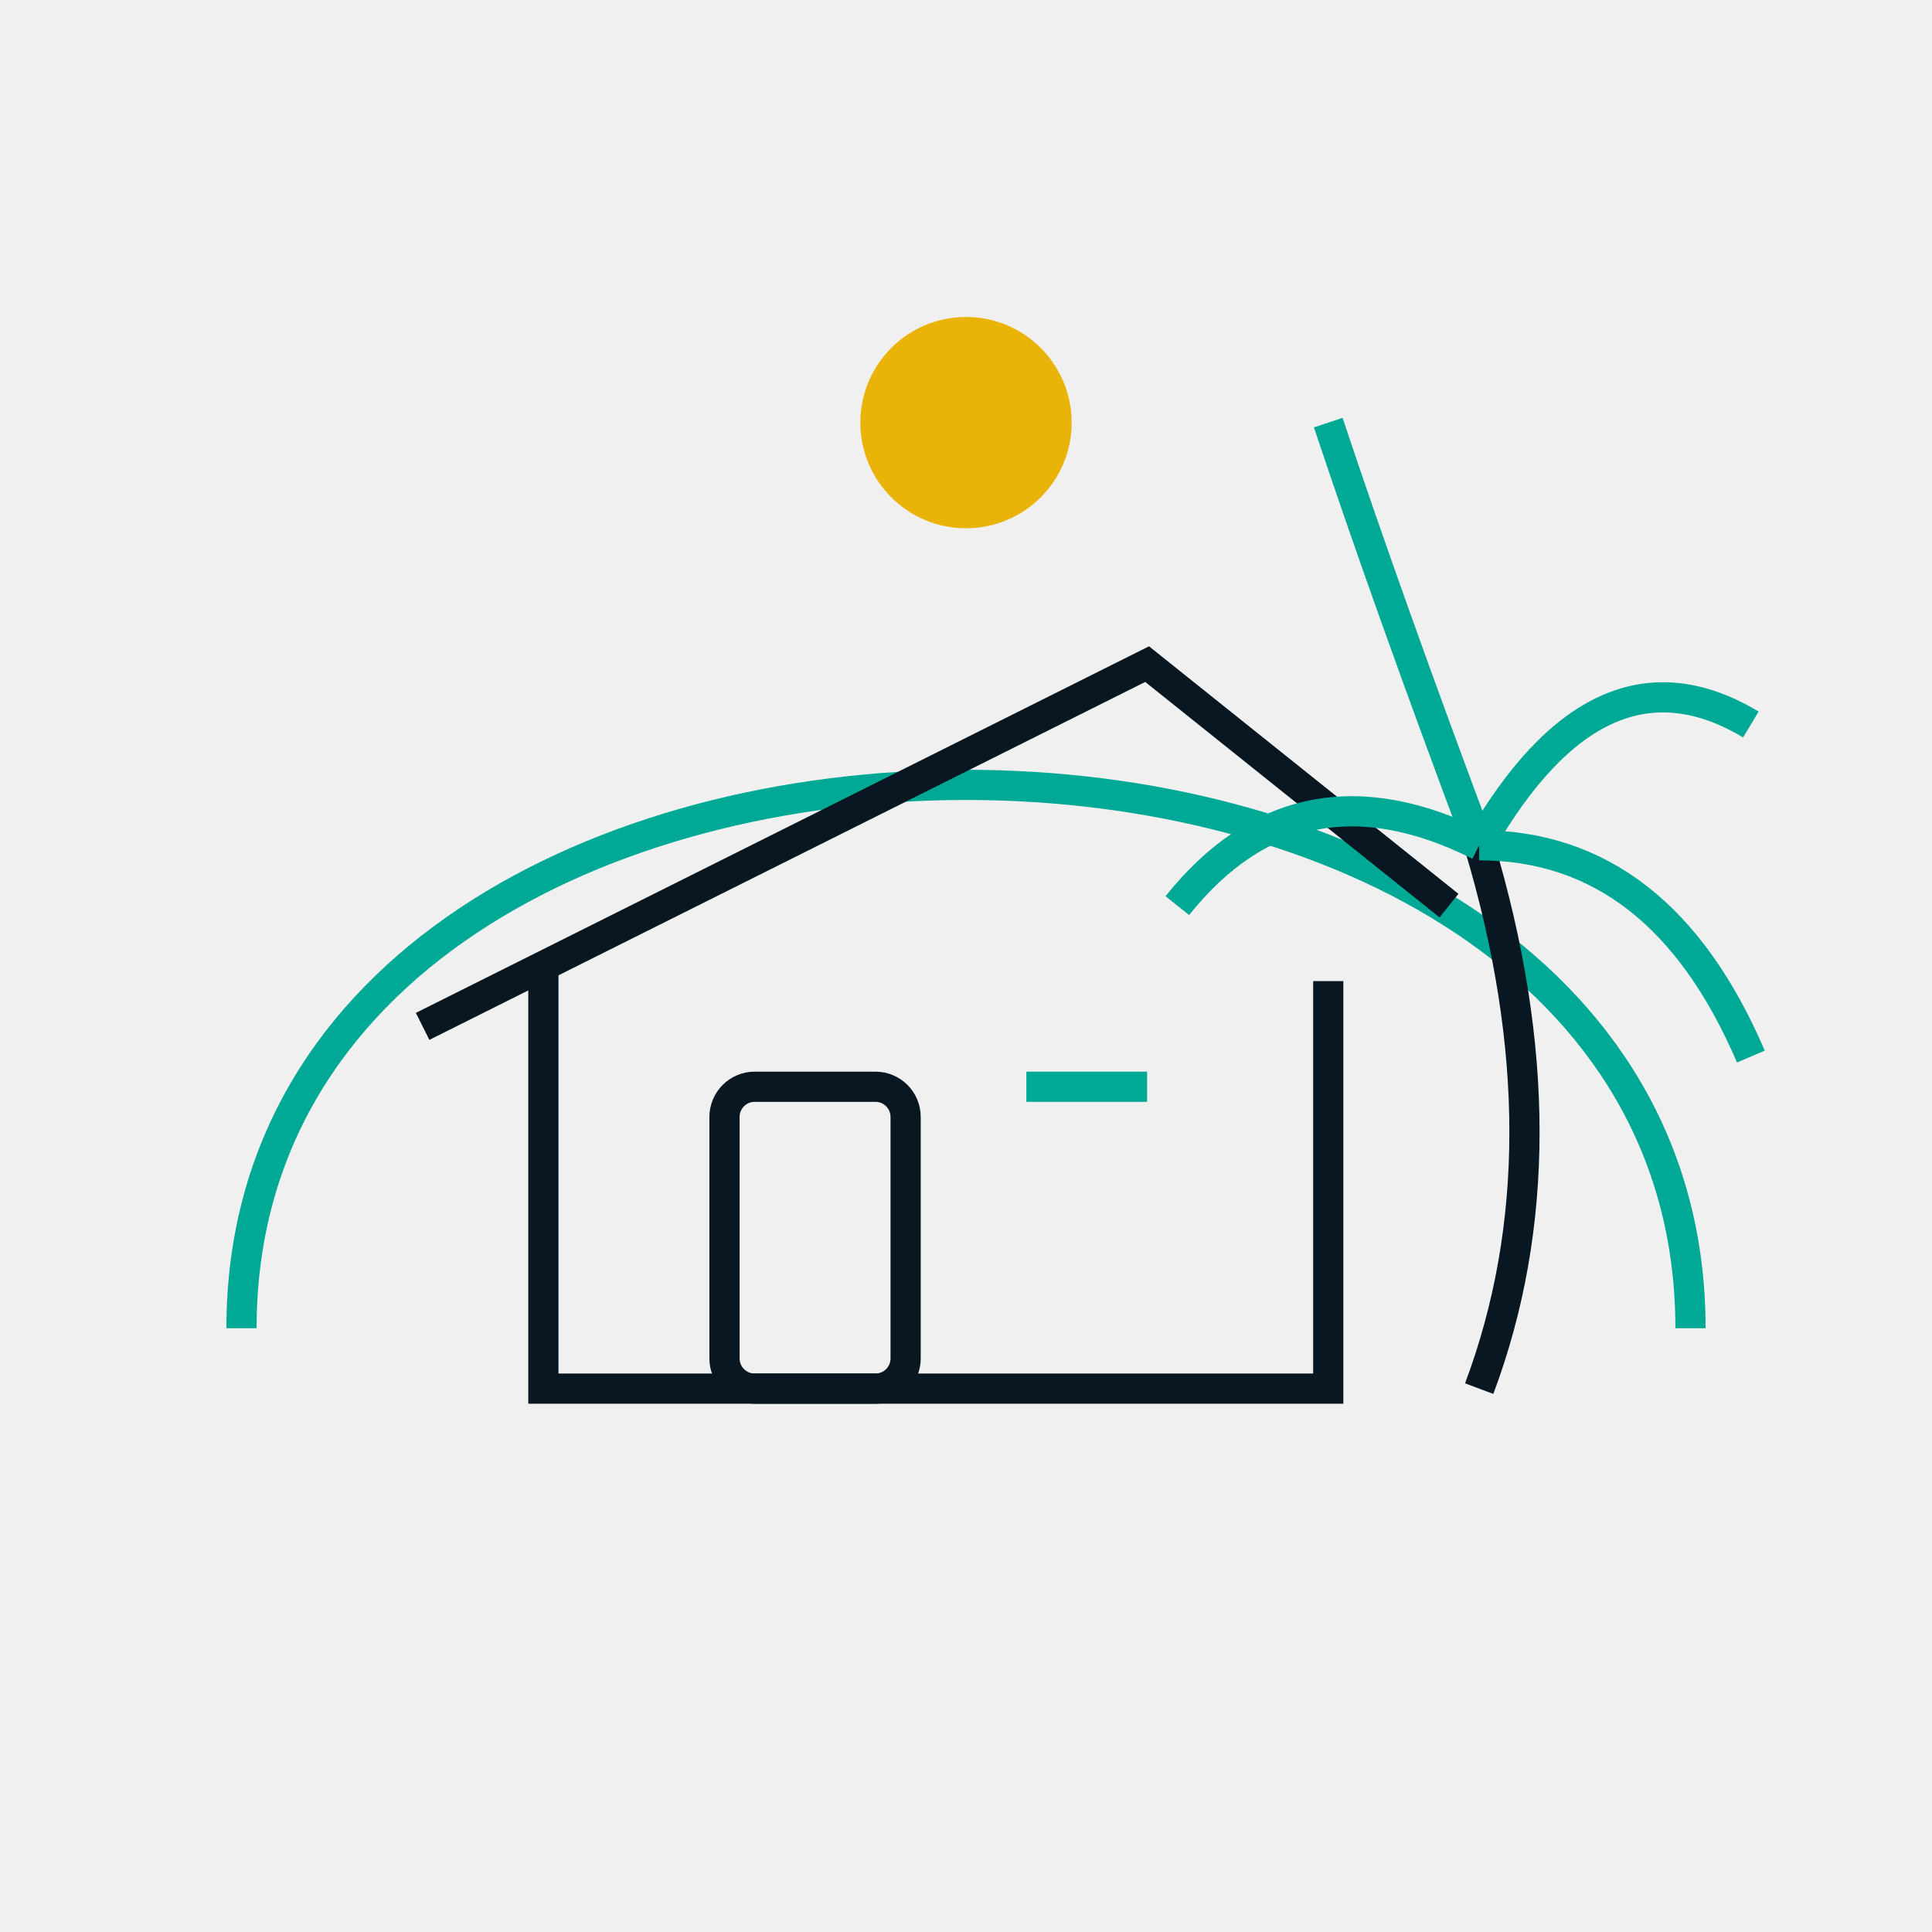
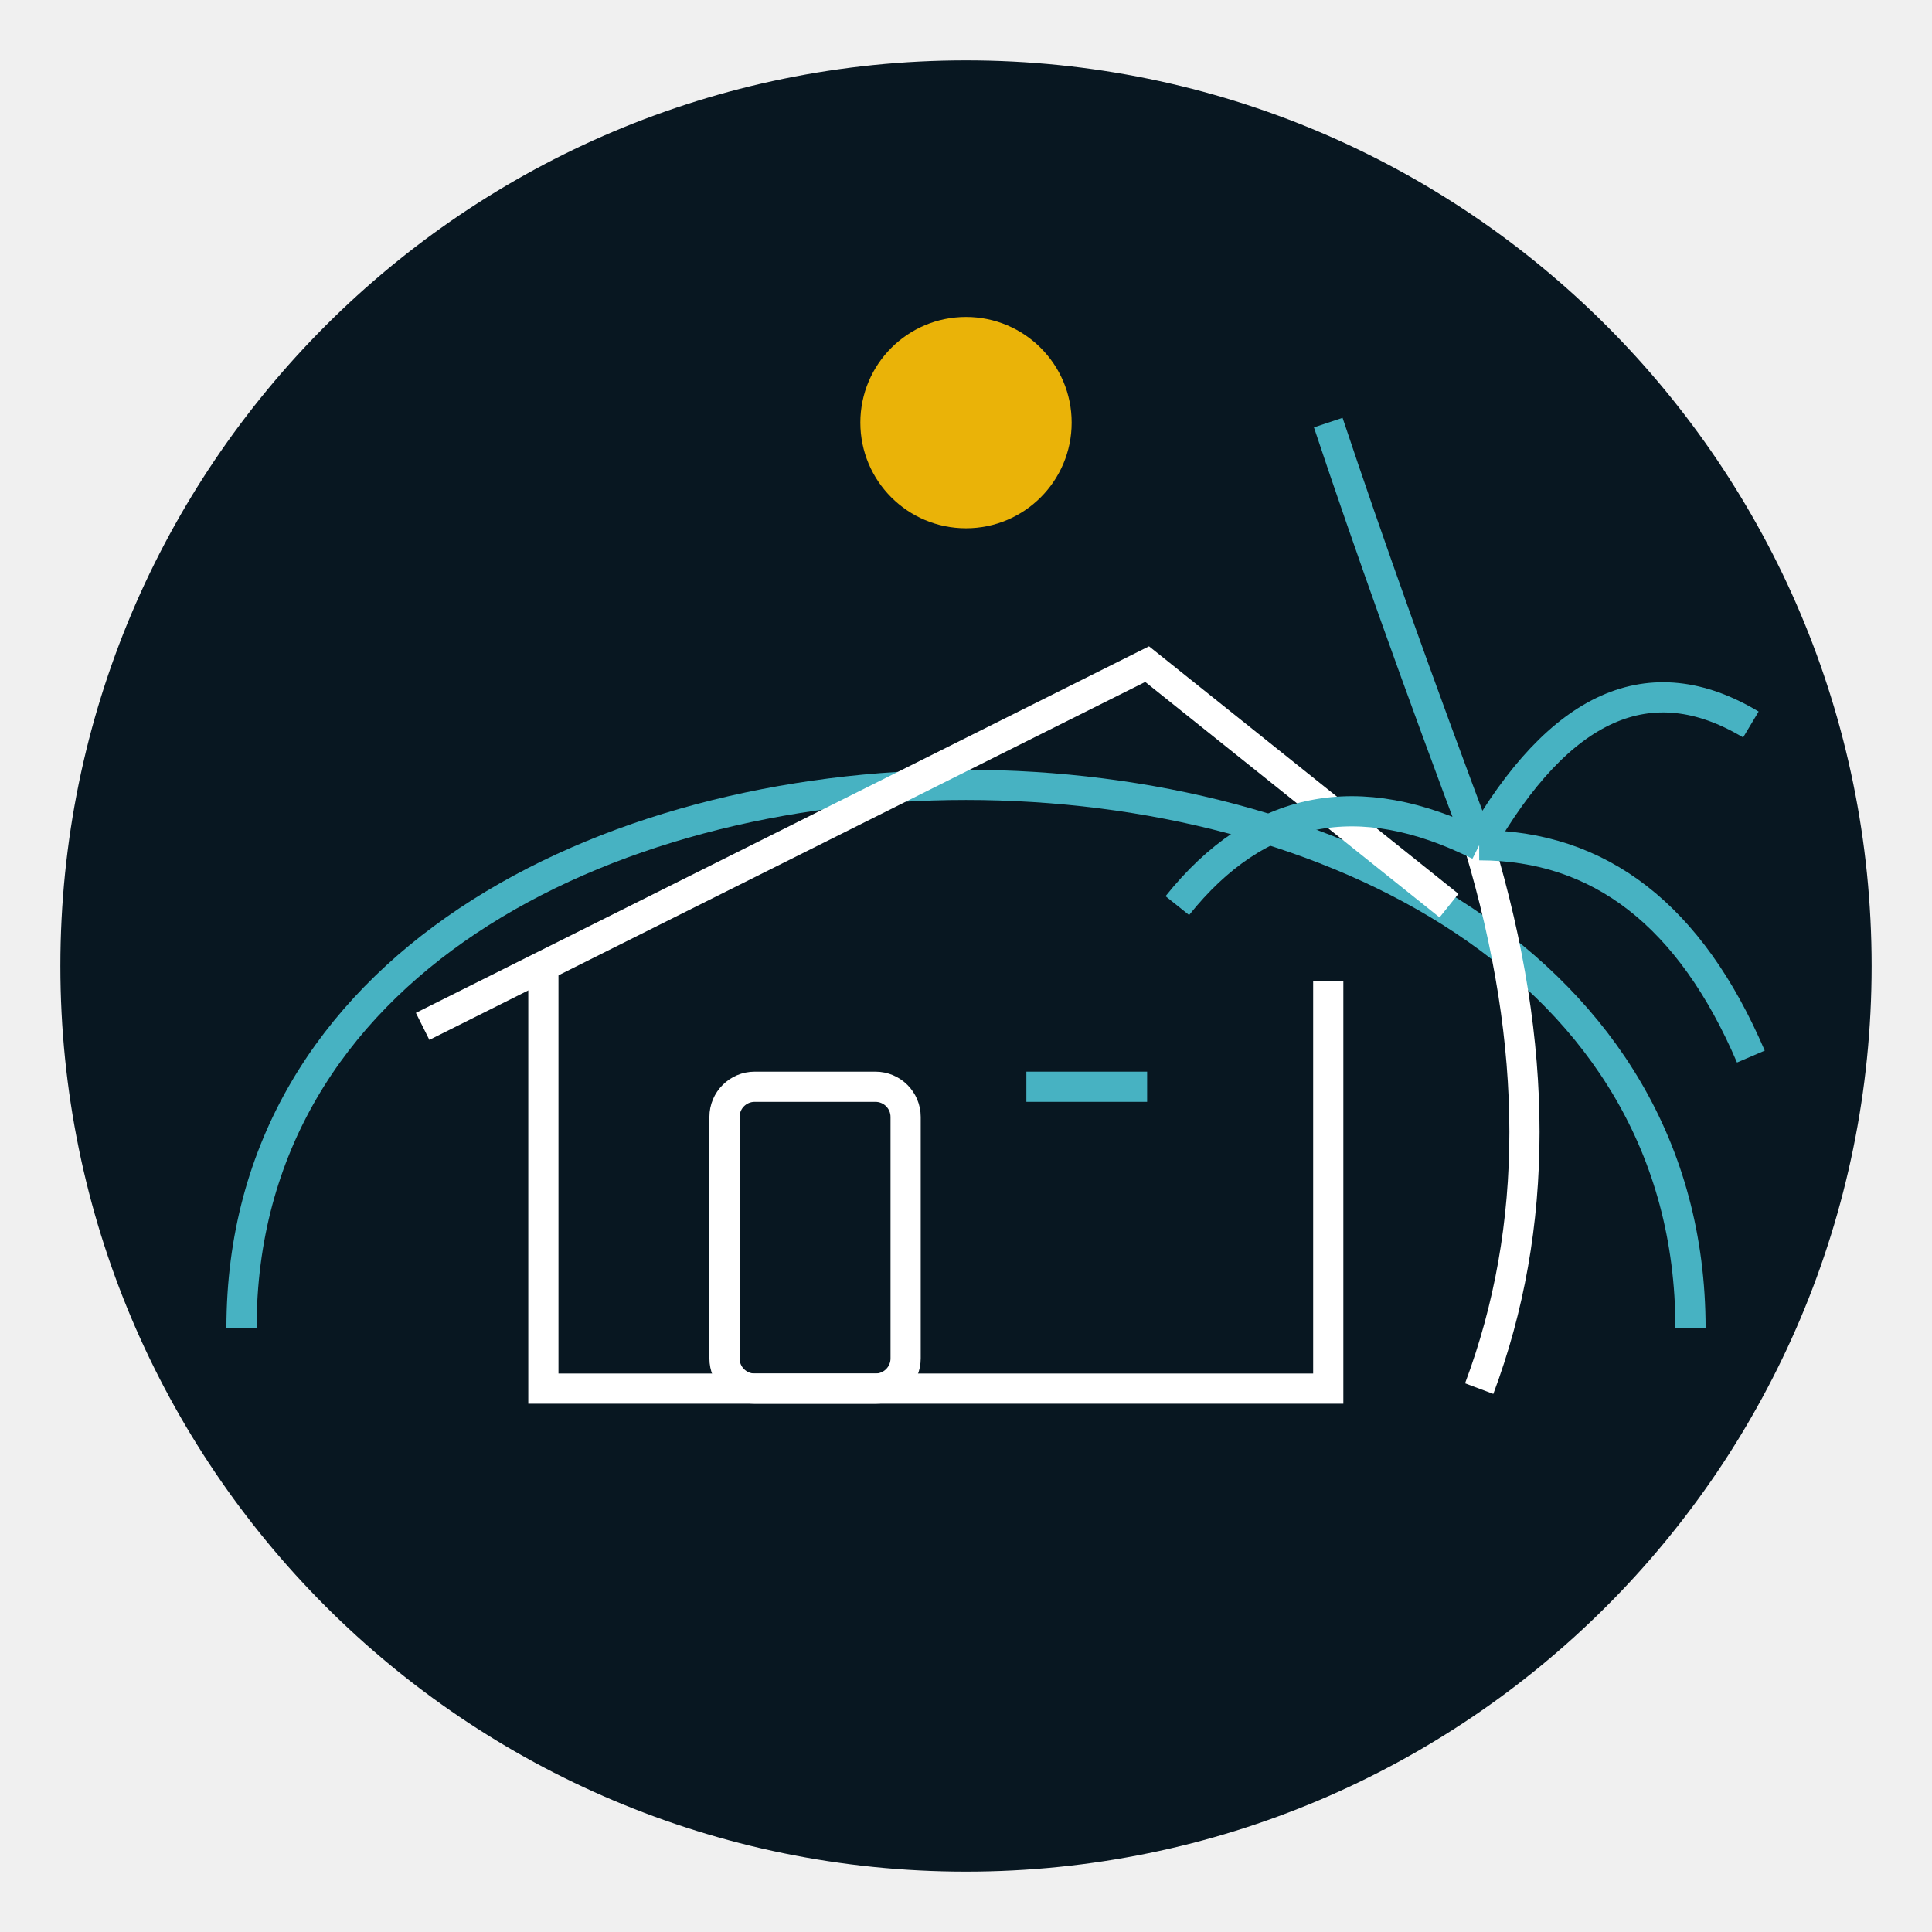
<svg xmlns="http://www.w3.org/2000/svg" width="32" height="32" viewBox="0 0 64 64" fill="none">
+   {/* Solid background circle protecting against dark/light browser interfaces */}
+   <circle cx="32" cy="32" r="30" fill="#081721" />
+ 
  {/* Elegant protective watchful arch */}
-   <path d="M 8 44 C 8 20, 56 20, 56 44" stroke="#00a896" strokeWidth="2.5" strokeLinecap="round" />
+   <path d="M 8 44 C 8 20, 56 20, 56 44" stroke="#47b2c2" strokeWidth="2.5" strokeLinecap="round" />
  
  {/* Minimalist modern luxury sloped-roof house profile */}
  {/* Roof slab */}
-   <path d="M 14 34 L 38 22 L 48 30" stroke="#081721" strokeWidth="3.5" strokeLinecap="round" strokeLinejoin="round" />
+   <path d="M 14 34 L 38 22 L 48 30" stroke="#ffffff" strokeWidth="3.5" strokeLinecap="round" strokeLinejoin="round" />
  {/* Main house frame */}
-   <path d="M 18 32 V 46 H 44 V 32.5" stroke="#081721" strokeWidth="2.5" strokeLinecap="round" strokeLinejoin="round" />
+   <path d="M 18 32 V 46 H 44 V 32.5" stroke="#ffffff" strokeWidth="2.5" strokeLinecap="round" strokeLinejoin="round" />
  {/* Modern vertical glass window pane */}
-   <rect x="24" y="36" width="6" height="10" stroke="#081721" strokeWidth="1.5" rx="1" />
-   <line x1="34" y1="36" x2="38" y2="36" stroke="#00a896" strokeWidth="1.5" strokeLinecap="round" />
+   <rect x="24" y="36" width="6" height="10" stroke="#ffffff" strokeWidth="1.5" rx="1" />
+   <line x1="34" y1="36" x2="38" y2="36" stroke="#47b2c2" strokeWidth="1.5" strokeLinecap="round" />

  {/* Stylized palm tree silhouette */}
-   <path d="M 49 46 Q 52 38 49 28" stroke="#081721" strokeWidth="2" strokeLinecap="round" />
-   <path d="M 49 28 Q 43 25 39 30 M 49 28 Q 46 20 44 14 M 49 28 Q 53 21 58 24 M 49 28 Q 55 28 58 35" stroke="#00a896" strokeWidth="1.5" strokeLinecap="round" />
+   <path d="M 49 46 Q 52 38 49 28" stroke="#ffffff" strokeWidth="2" strokeLinecap="round" />
+   <path d="M 49 28 Q 43 25 39 30 M 49 28 Q 46 20 44 14 M 49 28 Q 53 21 58 24 M 49 28 Q 55 28 58 35" stroke="#47b2c2" strokeWidth="1.5" strokeLinecap="round" />

  {/* Golden warm coastal sun accent */}
  <circle cx="32" cy="14" r="3" fill="#eab308" stroke="#eab308" strokeWidth="1" />
</svg>
